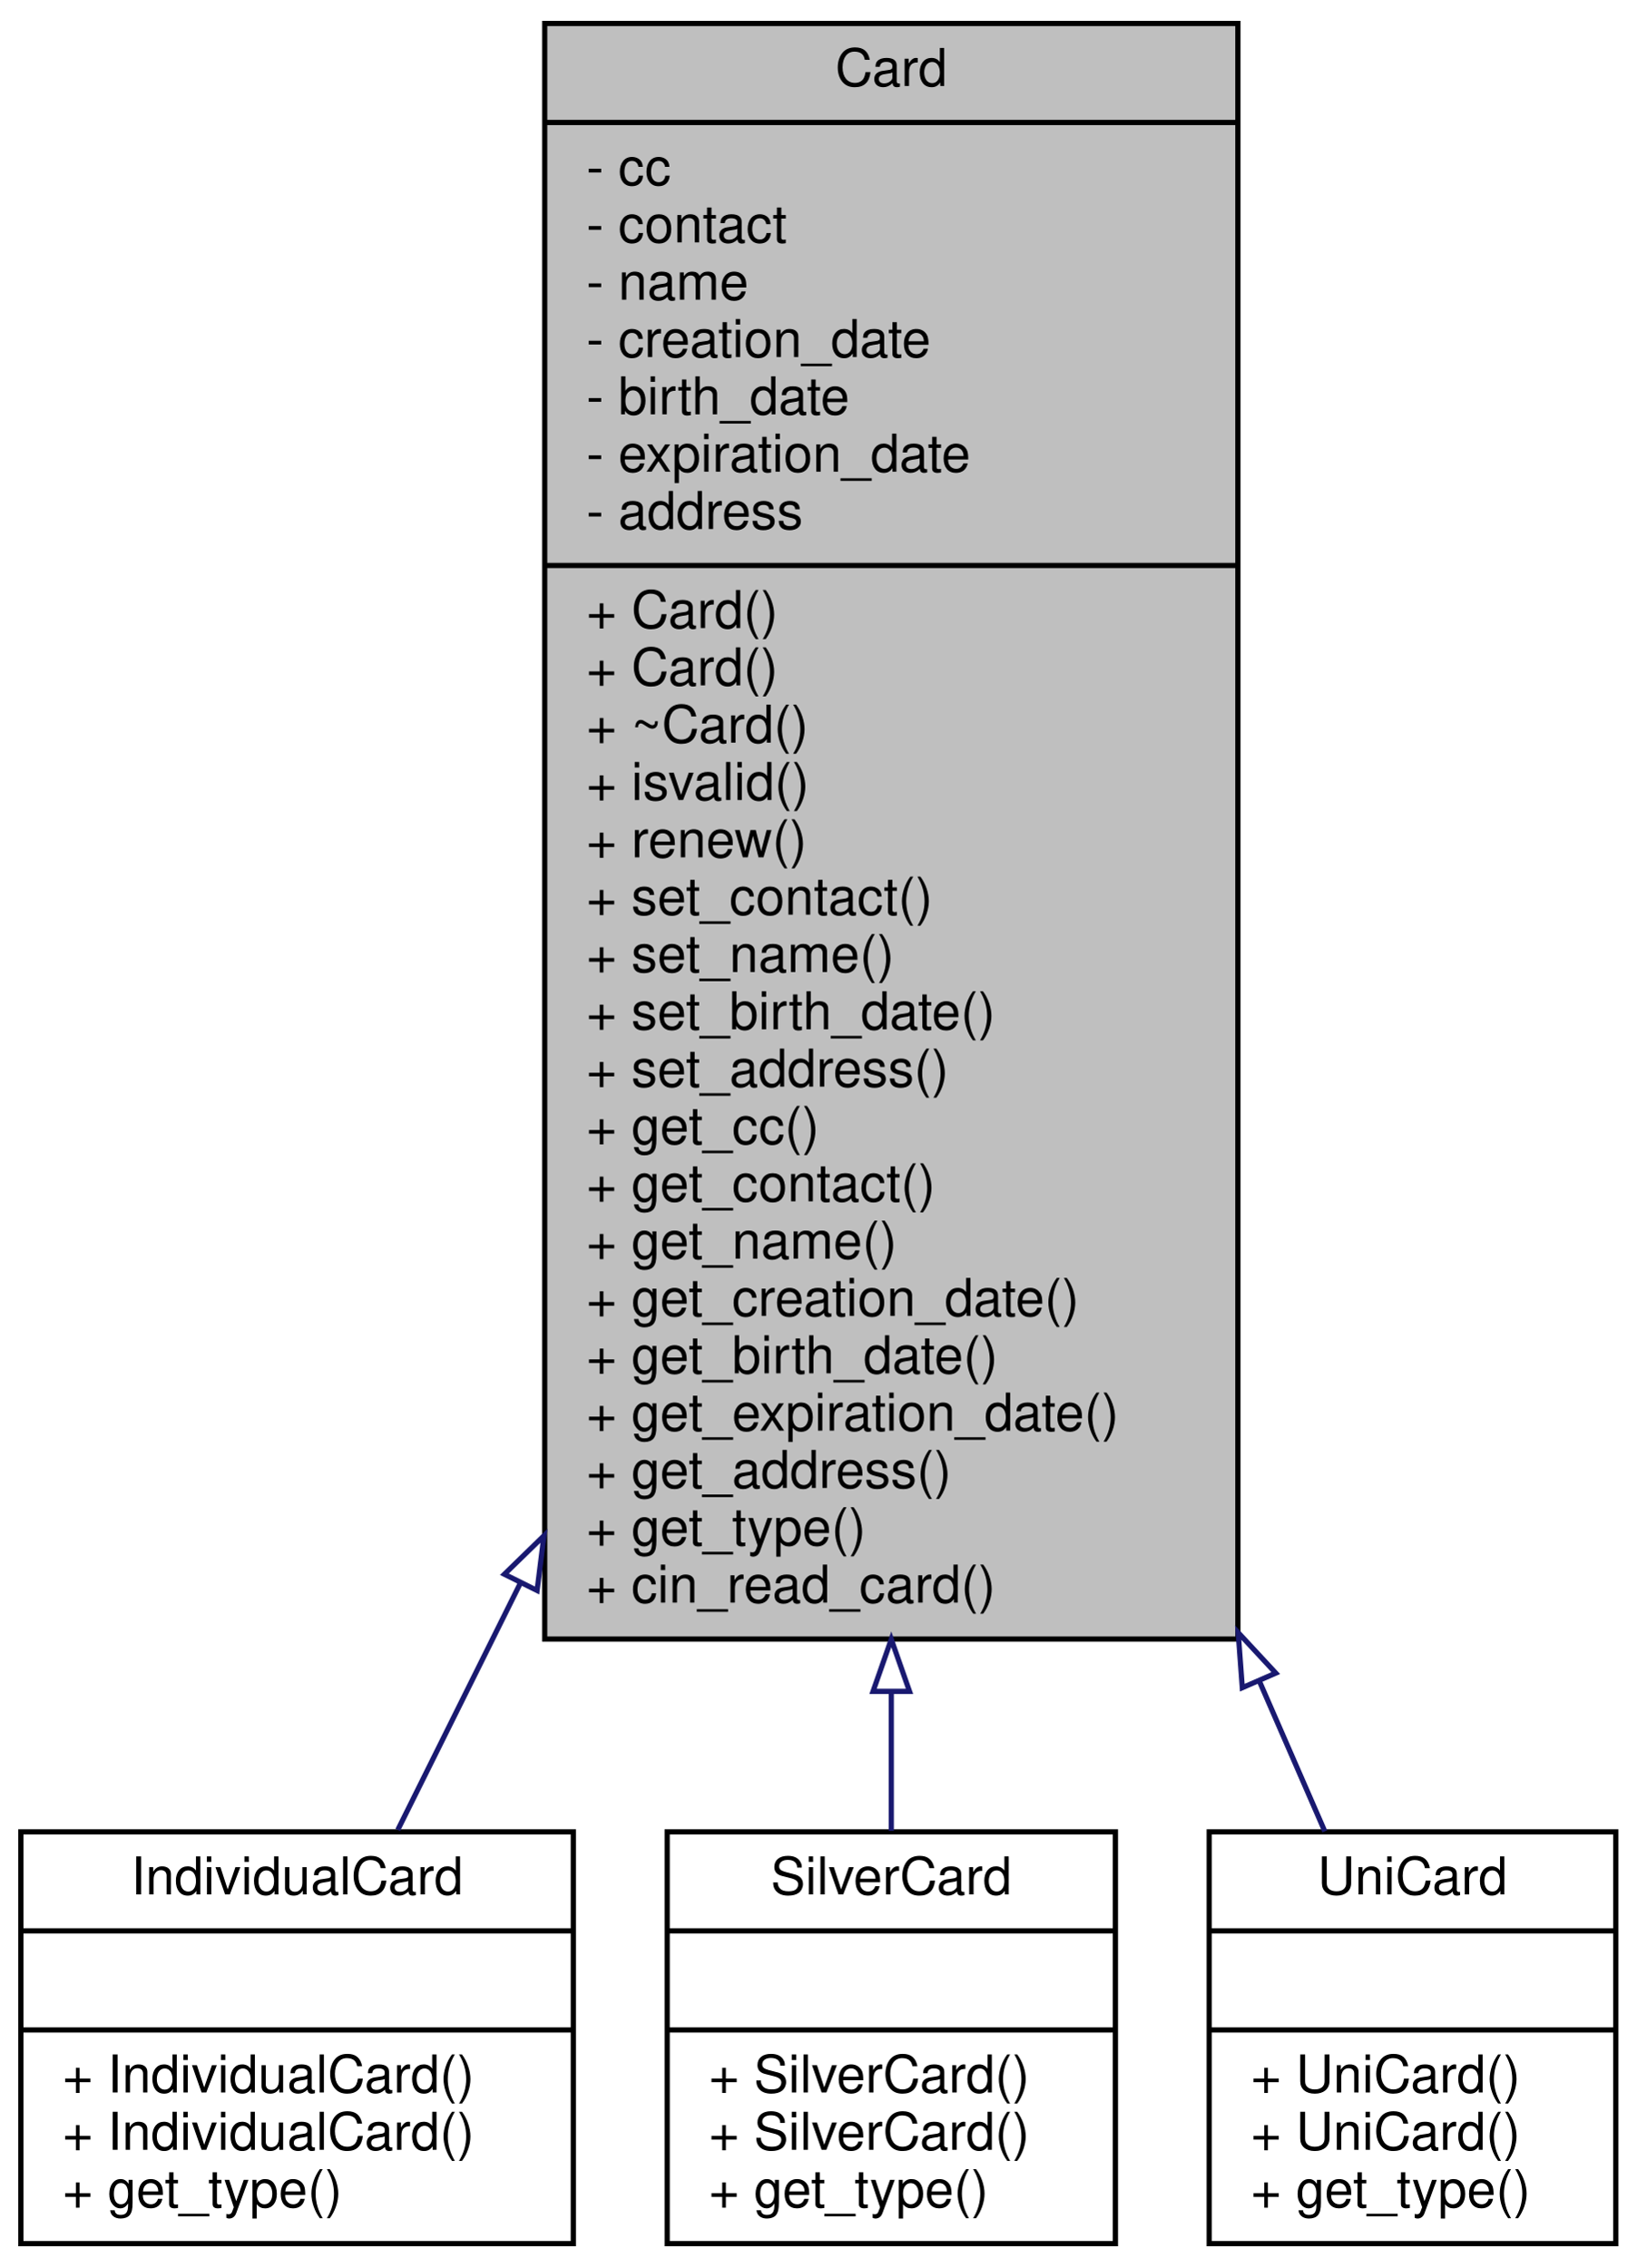
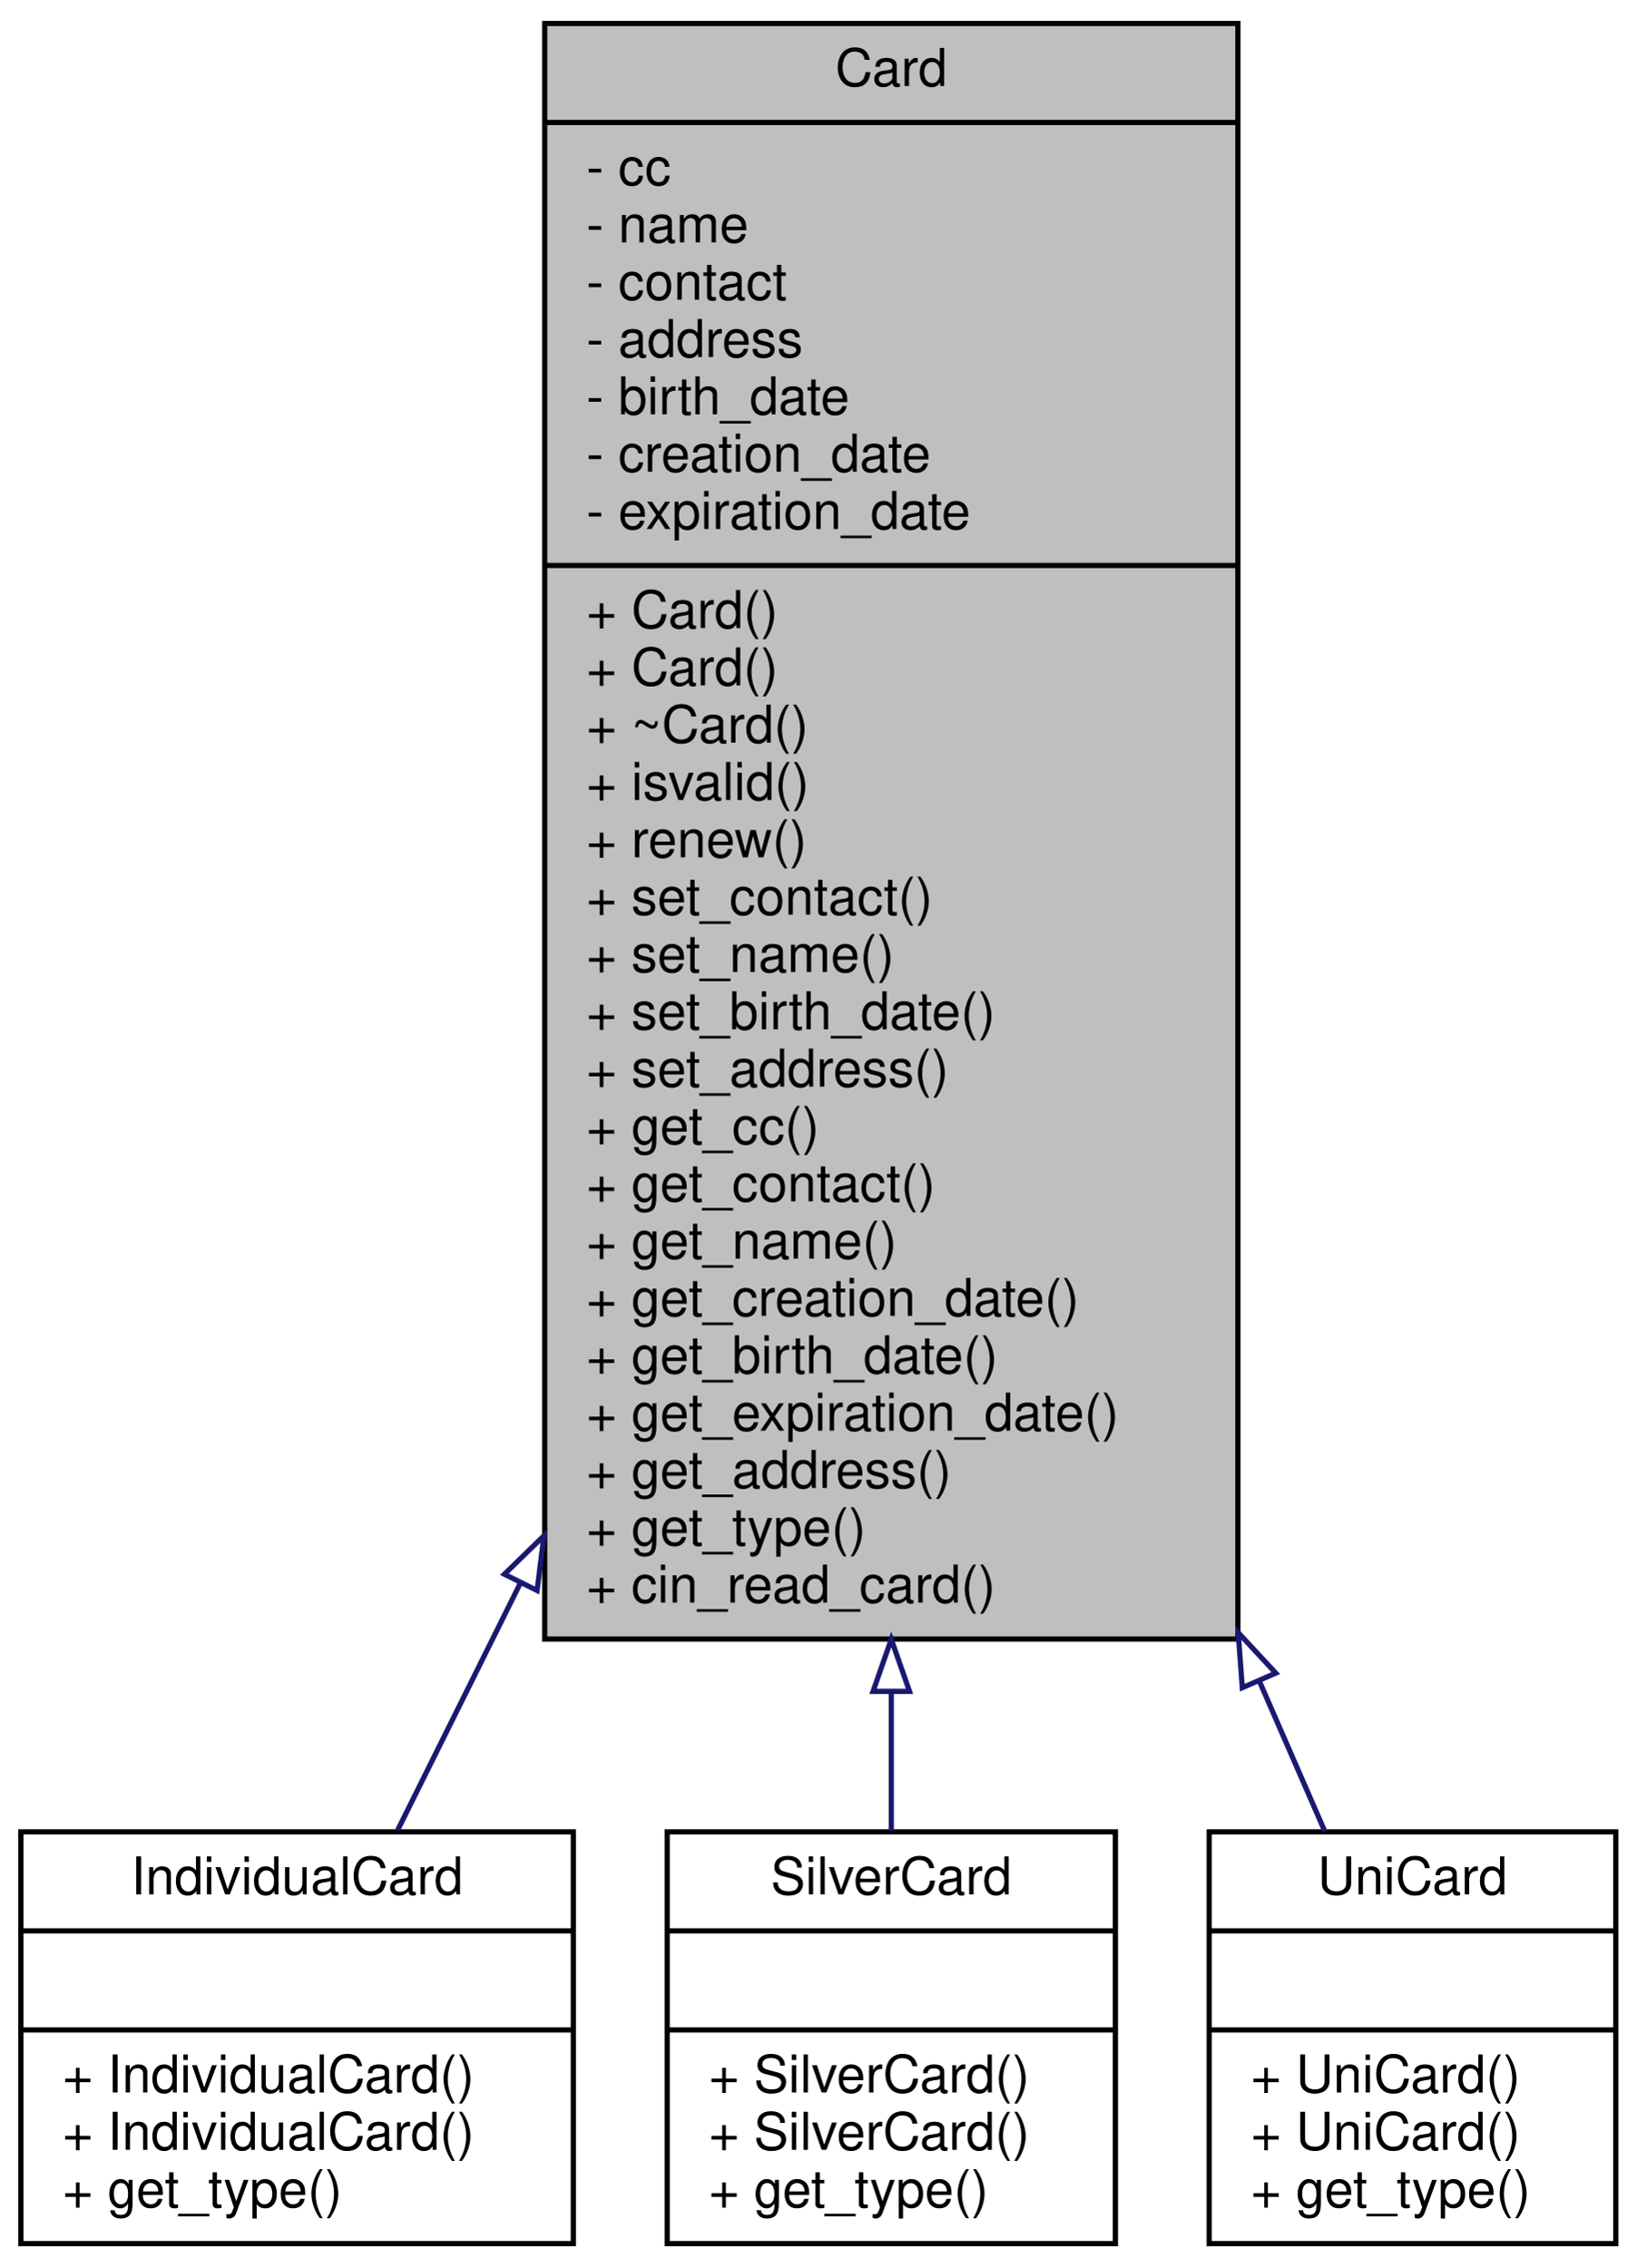
<svg xmlns="http://www.w3.org/2000/svg" xmlns:xlink="http://www.w3.org/1999/xlink" width="314pt" height="435pt" viewBox="0.00 0.00 314.00 435.00">
  <g id="graph0" class="graph" transform="scale(1 1) rotate(0) translate(4 431)">
    <g id="node1" class="node">
      <g id="a_node1">
        <a xlink:title="Abstract class to save and handle registered users information and their cards.">
          <polygon fill="#bfbfbf" stroke="black" points="100.5,-116.5 100.5,-426.5 233.5,-426.5 233.5,-116.5 100.5,-116.5" />
          <text text-anchor="middle" x="167" y="-414.5" font-family="Helvetica,sans-Serif" font-size="10.00">Card</text>
          <polyline fill="none" stroke="black" points="100.5,-407.5 233.5,-407.5 " />
          <text text-anchor="start" x="108.5" y="-395.5" font-family="Helvetica,sans-Serif" font-size="10.00">- cc</text>
-           <text text-anchor="start" x="108.5" y="-384.5" font-family="Helvetica,sans-Serif" font-size="10.00">- contact</text>
-           <text text-anchor="start" x="108.5" y="-373.5" font-family="Helvetica,sans-Serif" font-size="10.00">- name</text>
-           <text text-anchor="start" x="108.5" y="-362.5" font-family="Helvetica,sans-Serif" font-size="10.00">- creation_date</text>
+           <text text-anchor="start" x="108.5" y="-384.5" font-family="Helvetica,sans-Serif" font-size="10.00">- name</text>
+           <text text-anchor="start" x="108.5" y="-373.5" font-family="Helvetica,sans-Serif" font-size="10.00">- contact</text>
+           <text text-anchor="start" x="108.5" y="-362.5" font-family="Helvetica,sans-Serif" font-size="10.00">- address</text>
          <text text-anchor="start" x="108.5" y="-351.5" font-family="Helvetica,sans-Serif" font-size="10.00">- birth_date</text>
-           <text text-anchor="start" x="108.5" y="-340.5" font-family="Helvetica,sans-Serif" font-size="10.00">- expiration_date</text>
-           <text text-anchor="start" x="108.5" y="-329.5" font-family="Helvetica,sans-Serif" font-size="10.00">- address</text>
+           <text text-anchor="start" x="108.5" y="-340.5" font-family="Helvetica,sans-Serif" font-size="10.00">- creation_date</text>
+           <text text-anchor="start" x="108.5" y="-329.5" font-family="Helvetica,sans-Serif" font-size="10.00">- expiration_date</text>
          <polyline fill="none" stroke="black" points="100.5,-322.5 233.5,-322.5 " />
          <text text-anchor="start" x="108.5" y="-310.5" font-family="Helvetica,sans-Serif" font-size="10.00">+ Card()</text>
          <text text-anchor="start" x="108.5" y="-299.5" font-family="Helvetica,sans-Serif" font-size="10.00">+ Card()</text>
          <text text-anchor="start" x="108.5" y="-288.5" font-family="Helvetica,sans-Serif" font-size="10.00">+ ~Card()</text>
          <text text-anchor="start" x="108.5" y="-277.5" font-family="Helvetica,sans-Serif" font-size="10.00">+ isvalid()</text>
          <text text-anchor="start" x="108.5" y="-266.5" font-family="Helvetica,sans-Serif" font-size="10.00">+ renew()</text>
          <text text-anchor="start" x="108.5" y="-255.5" font-family="Helvetica,sans-Serif" font-size="10.00">+ set_contact()</text>
          <text text-anchor="start" x="108.5" y="-244.5" font-family="Helvetica,sans-Serif" font-size="10.00">+ set_name()</text>
          <text text-anchor="start" x="108.5" y="-233.5" font-family="Helvetica,sans-Serif" font-size="10.00">+ set_birth_date()</text>
          <text text-anchor="start" x="108.5" y="-222.5" font-family="Helvetica,sans-Serif" font-size="10.00">+ set_address()</text>
          <text text-anchor="start" x="108.5" y="-211.5" font-family="Helvetica,sans-Serif" font-size="10.00">+ get_cc()</text>
          <text text-anchor="start" x="108.5" y="-200.5" font-family="Helvetica,sans-Serif" font-size="10.00">+ get_contact()</text>
          <text text-anchor="start" x="108.5" y="-189.5" font-family="Helvetica,sans-Serif" font-size="10.00">+ get_name()</text>
          <text text-anchor="start" x="108.5" y="-178.5" font-family="Helvetica,sans-Serif" font-size="10.00">+ get_creation_date()</text>
          <text text-anchor="start" x="108.5" y="-167.5" font-family="Helvetica,sans-Serif" font-size="10.00">+ get_birth_date()</text>
          <text text-anchor="start" x="108.5" y="-156.5" font-family="Helvetica,sans-Serif" font-size="10.00">+ get_expiration_date()</text>
          <text text-anchor="start" x="108.5" y="-145.5" font-family="Helvetica,sans-Serif" font-size="10.00">+ get_address()</text>
          <text text-anchor="start" x="108.5" y="-134.5" font-family="Helvetica,sans-Serif" font-size="10.00">+ get_type()</text>
          <text text-anchor="start" x="108.5" y="-123.5" font-family="Helvetica,sans-Serif" font-size="10.00">+ cin_read_card()</text>
        </a>
      </g>
    </g>
    <g id="node2" class="node">
      <g id="a_node2">
        <a xlink:href="classIndividualCard.html" target="_top" xlink:title="Saves and handles a normal user's card and information.">
          <polygon fill="none" stroke="black" points="0,-0.5 0,-79.5 106,-79.5 106,-0.5 0,-0.5" />
          <text text-anchor="middle" x="53" y="-67.5" font-family="Helvetica,sans-Serif" font-size="10.00">IndividualCard</text>
          <polyline fill="none" stroke="black" points="0,-60.5 106,-60.5 " />
          <text text-anchor="middle" x="53" y="-48.5" font-family="Helvetica,sans-Serif" font-size="10.00"> </text>
          <polyline fill="none" stroke="black" points="0,-41.5 106,-41.5 " />
          <text text-anchor="start" x="8" y="-29.5" font-family="Helvetica,sans-Serif" font-size="10.00">+ IndividualCard()</text>
          <text text-anchor="start" x="8" y="-18.5" font-family="Helvetica,sans-Serif" font-size="10.00">+ IndividualCard()</text>
          <text text-anchor="start" x="8" y="-7.5" font-family="Helvetica,sans-Serif" font-size="10.00">+ get_type()</text>
        </a>
      </g>
    </g>
    <g id="edge1" class="edge">
      <path fill="none" stroke="midnightblue" d="M95.83,-127.23C87.25,-109.96 79.13,-93.6 72.31,-79.88" />
      <polygon fill="none" stroke="midnightblue" points="92.77,-128.94 100.36,-136.33 99.04,-125.82 92.77,-128.94" />
    </g>
    <g id="node3" class="node">
      <g id="a_node3">
        <a xlink:href="classSilverCard.html" target="_top" xlink:title="Saves and handles a senior user's card and information.">
          <polygon fill="none" stroke="black" points="124,-0.5 124,-79.5 210,-79.5 210,-0.5 124,-0.5" />
          <text text-anchor="middle" x="167" y="-67.5" font-family="Helvetica,sans-Serif" font-size="10.00">SilverCard</text>
          <polyline fill="none" stroke="black" points="124,-60.5 210,-60.5 " />
          <text text-anchor="middle" x="167" y="-48.5" font-family="Helvetica,sans-Serif" font-size="10.00"> </text>
          <polyline fill="none" stroke="black" points="124,-41.5 210,-41.5 " />
          <text text-anchor="start" x="132" y="-29.5" font-family="Helvetica,sans-Serif" font-size="10.00">+ SilverCard()</text>
          <text text-anchor="start" x="132" y="-18.5" font-family="Helvetica,sans-Serif" font-size="10.00">+ SilverCard()</text>
          <text text-anchor="start" x="132" y="-7.5" font-family="Helvetica,sans-Serif" font-size="10.00">+ get_type()</text>
        </a>
      </g>
    </g>
    <g id="edge2" class="edge">
      <path fill="none" stroke="midnightblue" d="M167,-106.32C167,-96.77 167,-87.78 167,-79.7" />
      <polygon fill="none" stroke="midnightblue" points="163.5,-106.46 167,-116.46 170.5,-106.46 163.5,-106.46" />
    </g>
    <g id="node4" class="node">
      <g id="a_node4">
        <a xlink:href="classUniCard.html" target="_top" xlink:title="Saves and handles a university student's card and information.">
          <polygon fill="none" stroke="black" points="228,-0.5 228,-79.5 306,-79.5 306,-0.5 228,-0.5" />
          <text text-anchor="middle" x="267" y="-67.5" font-family="Helvetica,sans-Serif" font-size="10.00">UniCard</text>
          <polyline fill="none" stroke="black" points="228,-60.5 306,-60.5 " />
          <text text-anchor="middle" x="267" y="-48.5" font-family="Helvetica,sans-Serif" font-size="10.00"> </text>
          <polyline fill="none" stroke="black" points="228,-41.5 306,-41.5 " />
          <text text-anchor="start" x="236" y="-29.5" font-family="Helvetica,sans-Serif" font-size="10.00">+ UniCard()</text>
          <text text-anchor="start" x="236" y="-18.5" font-family="Helvetica,sans-Serif" font-size="10.00">+ UniCard()</text>
          <text text-anchor="start" x="236" y="-7.5" font-family="Helvetica,sans-Serif" font-size="10.00">+ get_type()</text>
        </a>
      </g>
    </g>
    <g id="edge3" class="edge">
      <path fill="none" stroke="midnightblue" d="M237.61,-108.46C242.13,-98.07 246.39,-88.3 250.18,-79.6" />
      <polygon fill="none" stroke="midnightblue" points="234.35,-107.17 233.56,-117.74 240.77,-109.97 234.35,-107.17" />
    </g>
  </g>
</svg>
